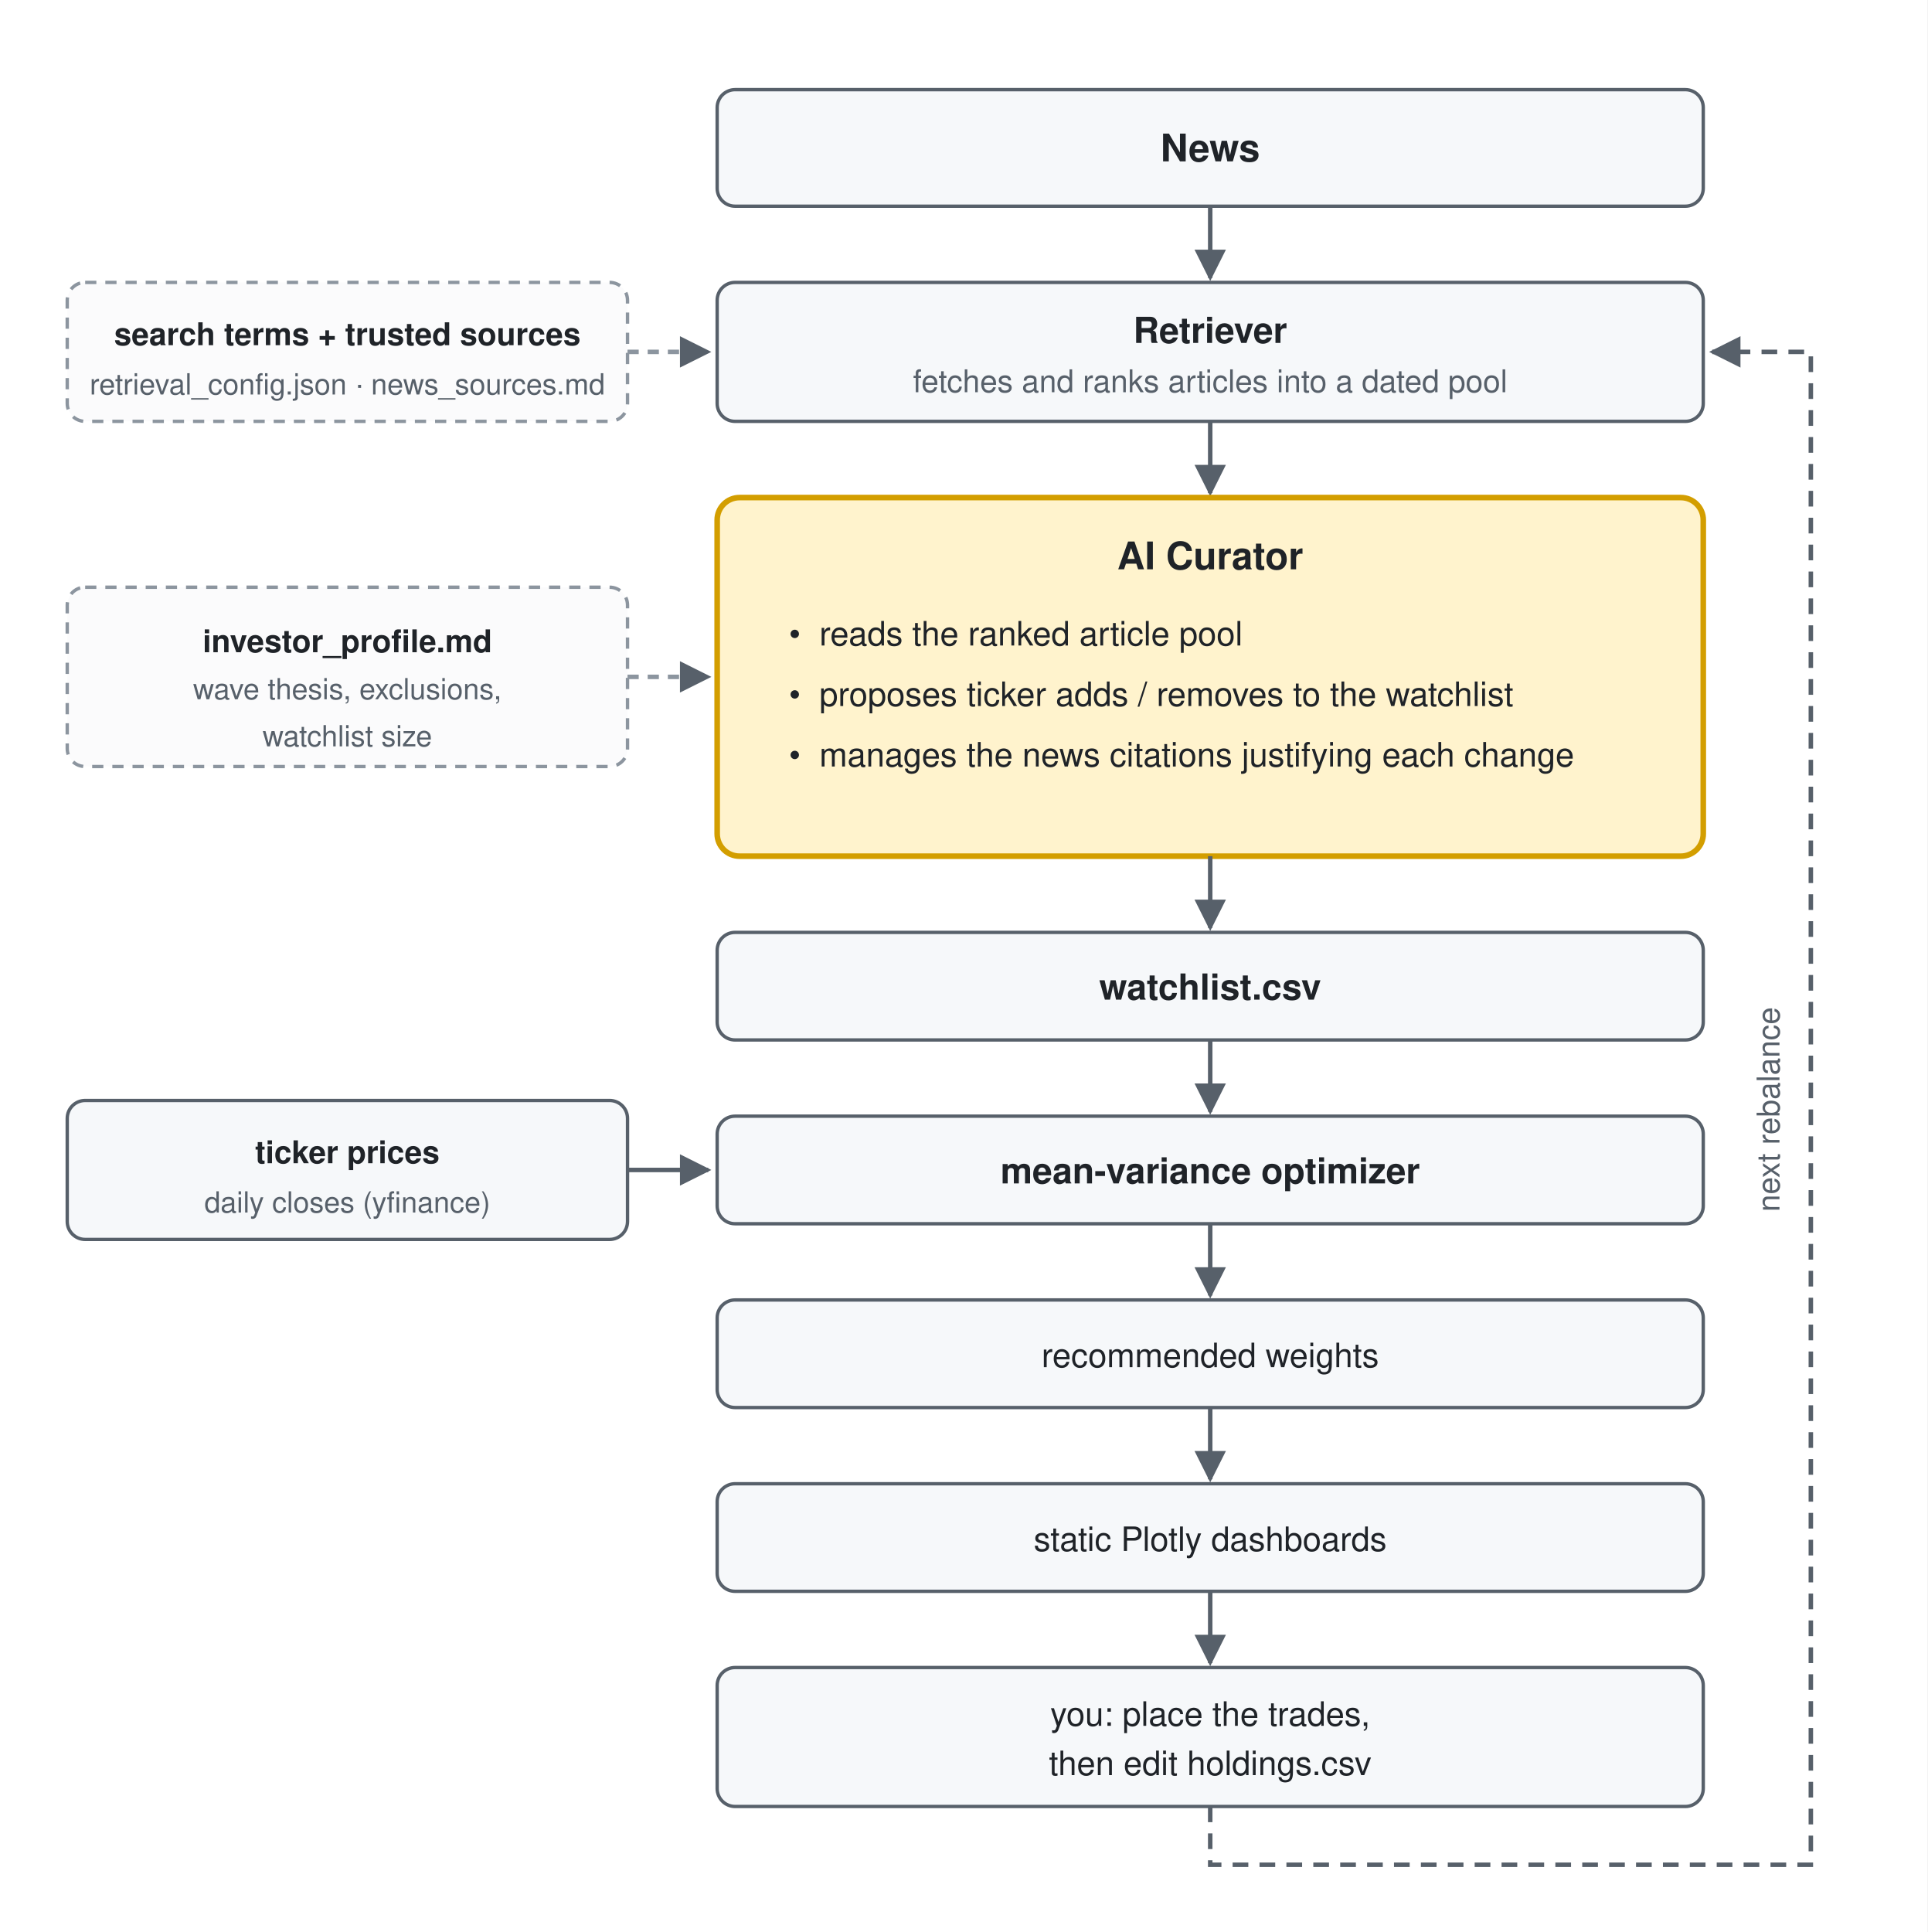
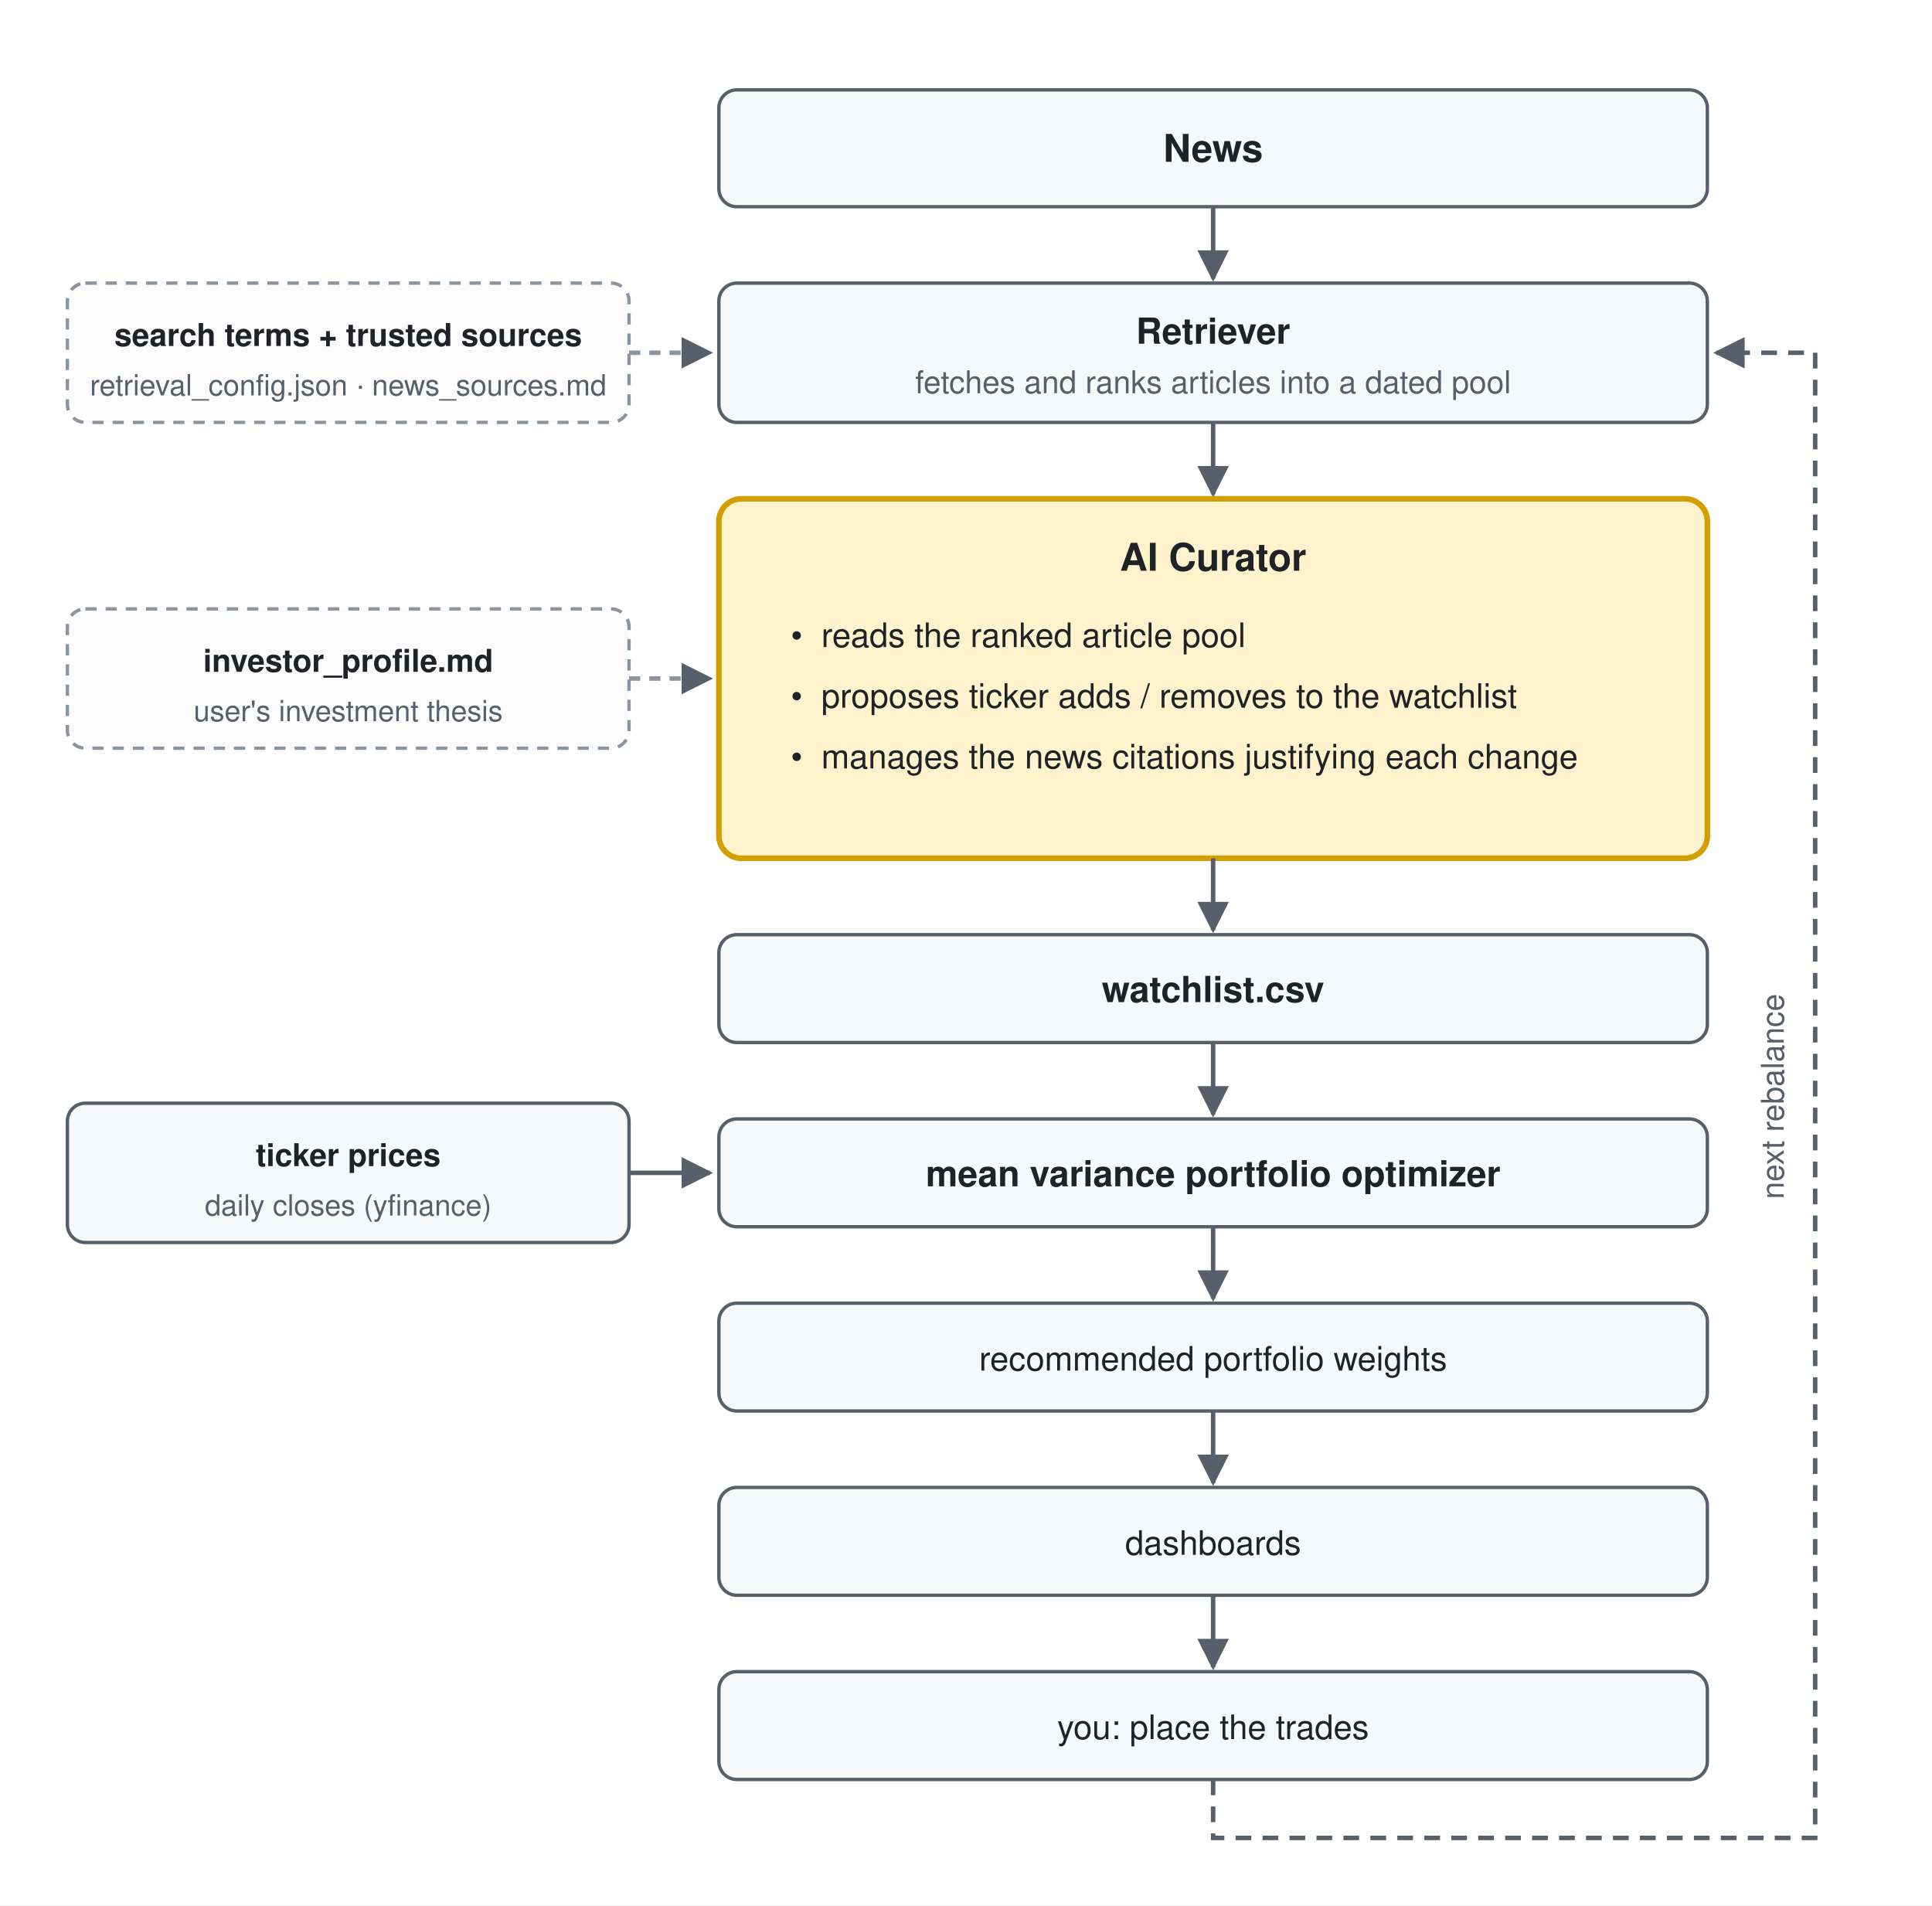
- <svg xmlns="http://www.w3.org/2000/svg" width="860" height="862" viewBox="0 0 860 862" role="img" aria-label="Top-to-bottom pipeline. News is the outside-world data source. The retriever reads your search terms and trusted sources and fetches and ranks articles into a dated pool. The AI curator reads that pool plus the investor profile, proposes ticker adds and removes to the watchlist, and manages the news citations justifying each change. The curator updates watchlist.csv, which feeds the mean-variance optimizer. The optimizer also reads ticker prices, daily closes from yfinance, and outputs recommended weights, which are rendered as static Plotly dashboards, after which you place the trades and edit holdings.csv, looping back to the news at the next rebalance.">
+ <svg xmlns="http://www.w3.org/2000/svg" width="860" height="848" viewBox="0 0 860 848" role="img" aria-label="Top-to-bottom pipeline. News is the outside-world data source. The retriever reads your search terms and trusted sources and fetches and ranks articles into a dated pool. The AI curator reads that pool plus the user's investment thesis, proposes ticker adds and removes to the watchlist, and manages the news citations justifying each change. The curator updates watchlist.csv, which feeds the mean variance portfolio optimizer. The optimizer also reads ticker prices, daily closes from yfinance, and outputs recommended portfolio weights, which are rendered as dashboards, after which you place the trades, looping back to the retriever at the next rebalance.">
  <defs>
    <marker id="arw" viewBox="0 0 10 10" refX="9" refY="5" markerWidth="7" markerHeight="7" orient="auto-start-reverse">
      <path d="M0,0 L10,5 L0,10 z" fill="#57606a" />
    </marker>
  </defs>
-   <rect x="0" y="0" width="860" height="862" fill="#ffffff" />
+   <rect x="0" y="0" width="860" height="848" fill="#ffffff" />
  <rect x="320" y="40" width="440" height="52" rx="8" fill="#f6f8fa" stroke="#57606a" stroke-width="1.5" />
  <text x="540" y="72" text-anchor="middle" font-family="-apple-system,BlinkMacSystemFont,Segoe UI,Helvetica,Arial,sans-serif" font-size="17" font-weight="600" fill="#1f2328">News</text>
  <line x1="540" y1="92" x2="540" y2="124" stroke="#57606a" stroke-width="2" marker-end="url(#arw)" />
  <rect x="30" y="126" width="250" height="62" rx="8" fill="#fbfbfc" stroke="#8c959f" stroke-width="1.5" stroke-dasharray="5 4" />
  <text x="155" y="154" text-anchor="middle" font-family="-apple-system,BlinkMacSystemFont,Segoe UI,Helvetica,Arial,sans-serif" font-size="14" font-weight="600" fill="#1f2328">search terms + trusted sources</text>
  <text x="155" y="176" text-anchor="middle" font-family="-apple-system,BlinkMacSystemFont,Segoe UI,Helvetica,Arial,sans-serif" font-size="13" fill="#57606a">retrieval_config.json · news_sources.md</text>
  <line x1="280" y1="157" x2="316" y2="157" stroke="#8c959f" stroke-width="2" stroke-dasharray="5 4" marker-end="url(#arw)" />
  <rect x="320" y="126" width="440" height="62" rx="8" fill="#f6f8fa" stroke="#57606a" stroke-width="1.5" />
  <text x="540" y="153" text-anchor="middle" font-family="-apple-system,BlinkMacSystemFont,Segoe UI,Helvetica,Arial,sans-serif" font-size="16" font-weight="600" fill="#1f2328">Retriever</text>
  <text x="540" y="175" text-anchor="middle" font-family="-apple-system,BlinkMacSystemFont,Segoe UI,Helvetica,Arial,sans-serif" font-size="14" fill="#57606a">fetches and ranks articles into a dated pool</text>
  <line x1="540" y1="188" x2="540" y2="220" stroke="#57606a" stroke-width="2" marker-end="url(#arw)" />
-   <rect x="30" y="262" width="250" height="80" rx="8" fill="#fbfbfc" stroke="#8c959f" stroke-width="1.5" stroke-dasharray="5 4" />
-   <text x="155" y="291" text-anchor="middle" font-family="-apple-system,BlinkMacSystemFont,Segoe UI,Helvetica,Arial,sans-serif" font-size="14" font-weight="600" fill="#1f2328">investor_profile.md</text>
-   <text x="155" y="312" text-anchor="middle" font-family="-apple-system,BlinkMacSystemFont,Segoe UI,Helvetica,Arial,sans-serif" font-size="13" fill="#57606a">wave thesis, exclusions,</text>
-   <text x="155" y="333" text-anchor="middle" font-family="-apple-system,BlinkMacSystemFont,Segoe UI,Helvetica,Arial,sans-serif" font-size="13" fill="#57606a">watchlist size</text>
+   <rect x="30" y="271" width="250" height="62" rx="8" fill="#fbfbfc" stroke="#8c959f" stroke-width="1.5" stroke-dasharray="5 4" />
+   <text x="155" y="299" text-anchor="middle" font-family="-apple-system,BlinkMacSystemFont,Segoe UI,Helvetica,Arial,sans-serif" font-size="14" font-weight="600" fill="#1f2328">investor_profile.md</text>
+   <text x="155" y="321" text-anchor="middle" font-family="-apple-system,BlinkMacSystemFont,Segoe UI,Helvetica,Arial,sans-serif" font-size="13" fill="#57606a">user's investment thesis</text>
  <line x1="280" y1="302" x2="316" y2="302" stroke="#8c959f" stroke-width="2" stroke-dasharray="5 4" marker-end="url(#arw)" />
  <rect x="320" y="222" width="440" height="160" rx="10" fill="#fff3cd" stroke="#d39e00" stroke-width="2.5" />
  <text x="540" y="254" text-anchor="middle" font-family="-apple-system,BlinkMacSystemFont,Segoe UI,Helvetica,Arial,sans-serif" font-size="17" font-weight="600" fill="#1f2328">AI Curator</text>
  <text x="352" y="288" font-family="-apple-system,BlinkMacSystemFont,Segoe UI,Helvetica,Arial,sans-serif" font-size="15" fill="#1f2328">•  reads the ranked article pool</text>
  <text x="352" y="315" font-family="-apple-system,BlinkMacSystemFont,Segoe UI,Helvetica,Arial,sans-serif" font-size="15" fill="#1f2328">•  proposes ticker adds / removes to the watchlist</text>
  <text x="352" y="342" font-family="-apple-system,BlinkMacSystemFont,Segoe UI,Helvetica,Arial,sans-serif" font-size="15" fill="#1f2328">•  manages the news citations justifying each change</text>
  <line x1="540" y1="382" x2="540" y2="414" stroke="#57606a" stroke-width="2" marker-end="url(#arw)" />
  <rect x="320" y="416" width="440" height="48" rx="8" fill="#f6f8fa" stroke="#57606a" stroke-width="1.5" />
  <text x="540" y="446" text-anchor="middle" font-family="-apple-system,BlinkMacSystemFont,Segoe UI,Helvetica,Arial,sans-serif" font-size="16" font-weight="600" fill="#1f2328">watchlist.csv</text>
  <line x1="540" y1="464" x2="540" y2="496" stroke="#57606a" stroke-width="2" marker-end="url(#arw)" />
  <rect x="30" y="491" width="250" height="62" rx="8" fill="#f6f8fa" stroke="#57606a" stroke-width="1.5" />
  <text x="155" y="519" text-anchor="middle" font-family="-apple-system,BlinkMacSystemFont,Segoe UI,Helvetica,Arial,sans-serif" font-size="14" font-weight="600" fill="#1f2328">ticker prices</text>
  <text x="155" y="541" text-anchor="middle" font-family="-apple-system,BlinkMacSystemFont,Segoe UI,Helvetica,Arial,sans-serif" font-size="13" fill="#57606a">daily closes (yfinance)</text>
  <line x1="280" y1="522" x2="316" y2="522" stroke="#57606a" stroke-width="2" marker-end="url(#arw)" />
  <rect x="320" y="498" width="440" height="48" rx="8" fill="#f6f8fa" stroke="#57606a" stroke-width="1.5" />
-   <text x="540" y="528" text-anchor="middle" font-family="-apple-system,BlinkMacSystemFont,Segoe UI,Helvetica,Arial,sans-serif" font-size="16" font-weight="600" fill="#1f2328">mean-variance optimizer</text>
+   <text x="540" y="528" text-anchor="middle" font-family="-apple-system,BlinkMacSystemFont,Segoe UI,Helvetica,Arial,sans-serif" font-size="16" font-weight="600" fill="#1f2328">mean variance portfolio optimizer</text>
  <line x1="540" y1="546" x2="540" y2="578" stroke="#57606a" stroke-width="2" marker-end="url(#arw)" />
  <rect x="320" y="580" width="440" height="48" rx="8" fill="#f6f8fa" stroke="#57606a" stroke-width="1.5" />
-   <text x="540" y="610" text-anchor="middle" font-family="-apple-system,BlinkMacSystemFont,Segoe UI,Helvetica,Arial,sans-serif" font-size="15" fill="#1f2328">recommended weights</text>
+   <text x="540" y="610" text-anchor="middle" font-family="-apple-system,BlinkMacSystemFont,Segoe UI,Helvetica,Arial,sans-serif" font-size="15" fill="#1f2328">recommended portfolio weights</text>
  <line x1="540" y1="628" x2="540" y2="660" stroke="#57606a" stroke-width="2" marker-end="url(#arw)" />
  <rect x="320" y="662" width="440" height="48" rx="8" fill="#f6f8fa" stroke="#57606a" stroke-width="1.5" />
-   <text x="540" y="692" text-anchor="middle" font-family="-apple-system,BlinkMacSystemFont,Segoe UI,Helvetica,Arial,sans-serif" font-size="15" fill="#1f2328">static Plotly dashboards</text>
+   <text x="540" y="692" text-anchor="middle" font-family="-apple-system,BlinkMacSystemFont,Segoe UI,Helvetica,Arial,sans-serif" font-size="15" fill="#1f2328">dashboards</text>
  <line x1="540" y1="710" x2="540" y2="742" stroke="#57606a" stroke-width="2" marker-end="url(#arw)" />
-   <rect x="320" y="744" width="440" height="62" rx="8" fill="#f6f8fa" stroke="#57606a" stroke-width="1.5" />
-   <text x="540" y="770" text-anchor="middle" font-family="-apple-system,BlinkMacSystemFont,Segoe UI,Helvetica,Arial,sans-serif" font-size="15" fill="#1f2328">you: place the trades,</text>
-   <text x="540" y="792" text-anchor="middle" font-family="-apple-system,BlinkMacSystemFont,Segoe UI,Helvetica,Arial,sans-serif" font-size="15" fill="#1f2328">then edit holdings.csv</text>
-   <path d="M 540 806 L 540 832 L 808 832 L 808 157 L 764 157" fill="none" stroke="#57606a" stroke-width="2" stroke-dasharray="7 5" marker-end="url(#arw)" />
-   <text x="794" y="495" text-anchor="middle" transform="rotate(-90 794 495)" font-family="-apple-system,BlinkMacSystemFont,Segoe UI,Helvetica,Arial,sans-serif" font-size="14" fill="#57606a">next rebalance</text>
+   <rect x="320" y="744" width="440" height="48" rx="8" fill="#f6f8fa" stroke="#57606a" stroke-width="1.5" />
+   <text x="540" y="774" text-anchor="middle" font-family="-apple-system,BlinkMacSystemFont,Segoe UI,Helvetica,Arial,sans-serif" font-size="15" fill="#1f2328">you: place the trades</text>
+   <path d="M 540 792 L 540 818 L 808 818 L 808 157 L 764 157" fill="none" stroke="#57606a" stroke-width="2" stroke-dasharray="7 5" marker-end="url(#arw)" />
+   <text x="794" y="488" text-anchor="middle" transform="rotate(-90 794 488)" font-family="-apple-system,BlinkMacSystemFont,Segoe UI,Helvetica,Arial,sans-serif" font-size="14" fill="#57606a">next rebalance</text>
</svg>
